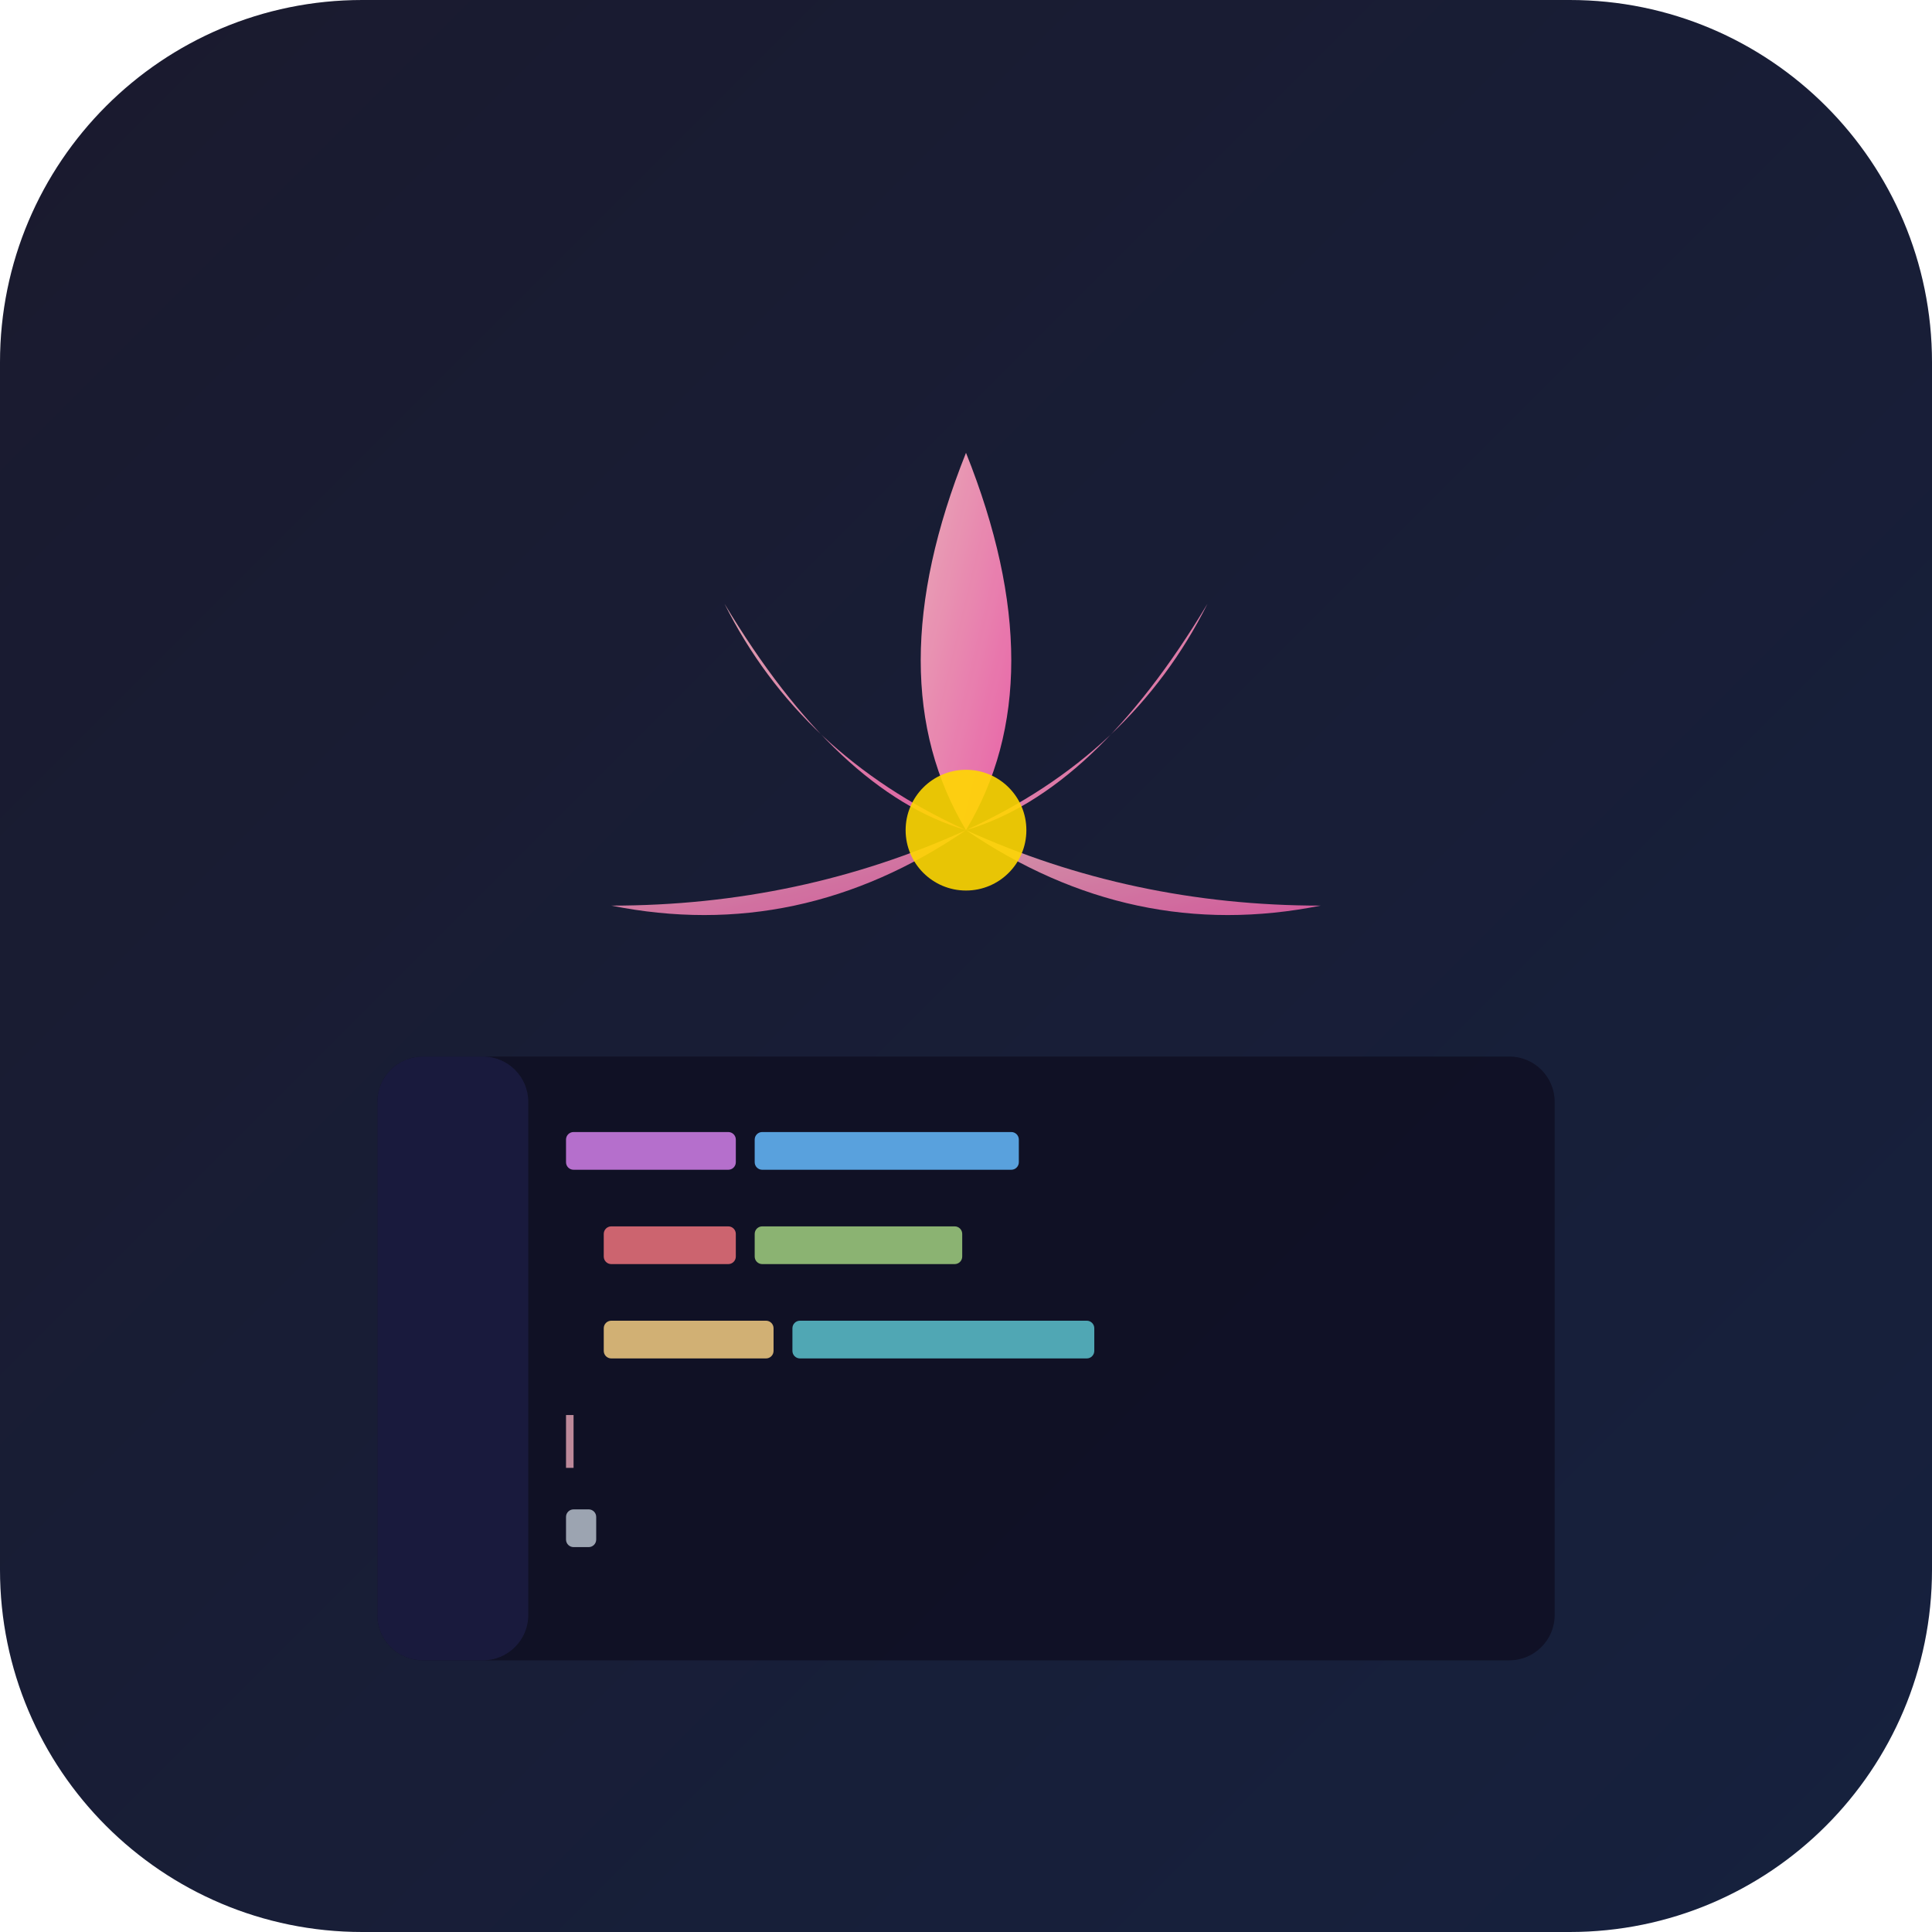
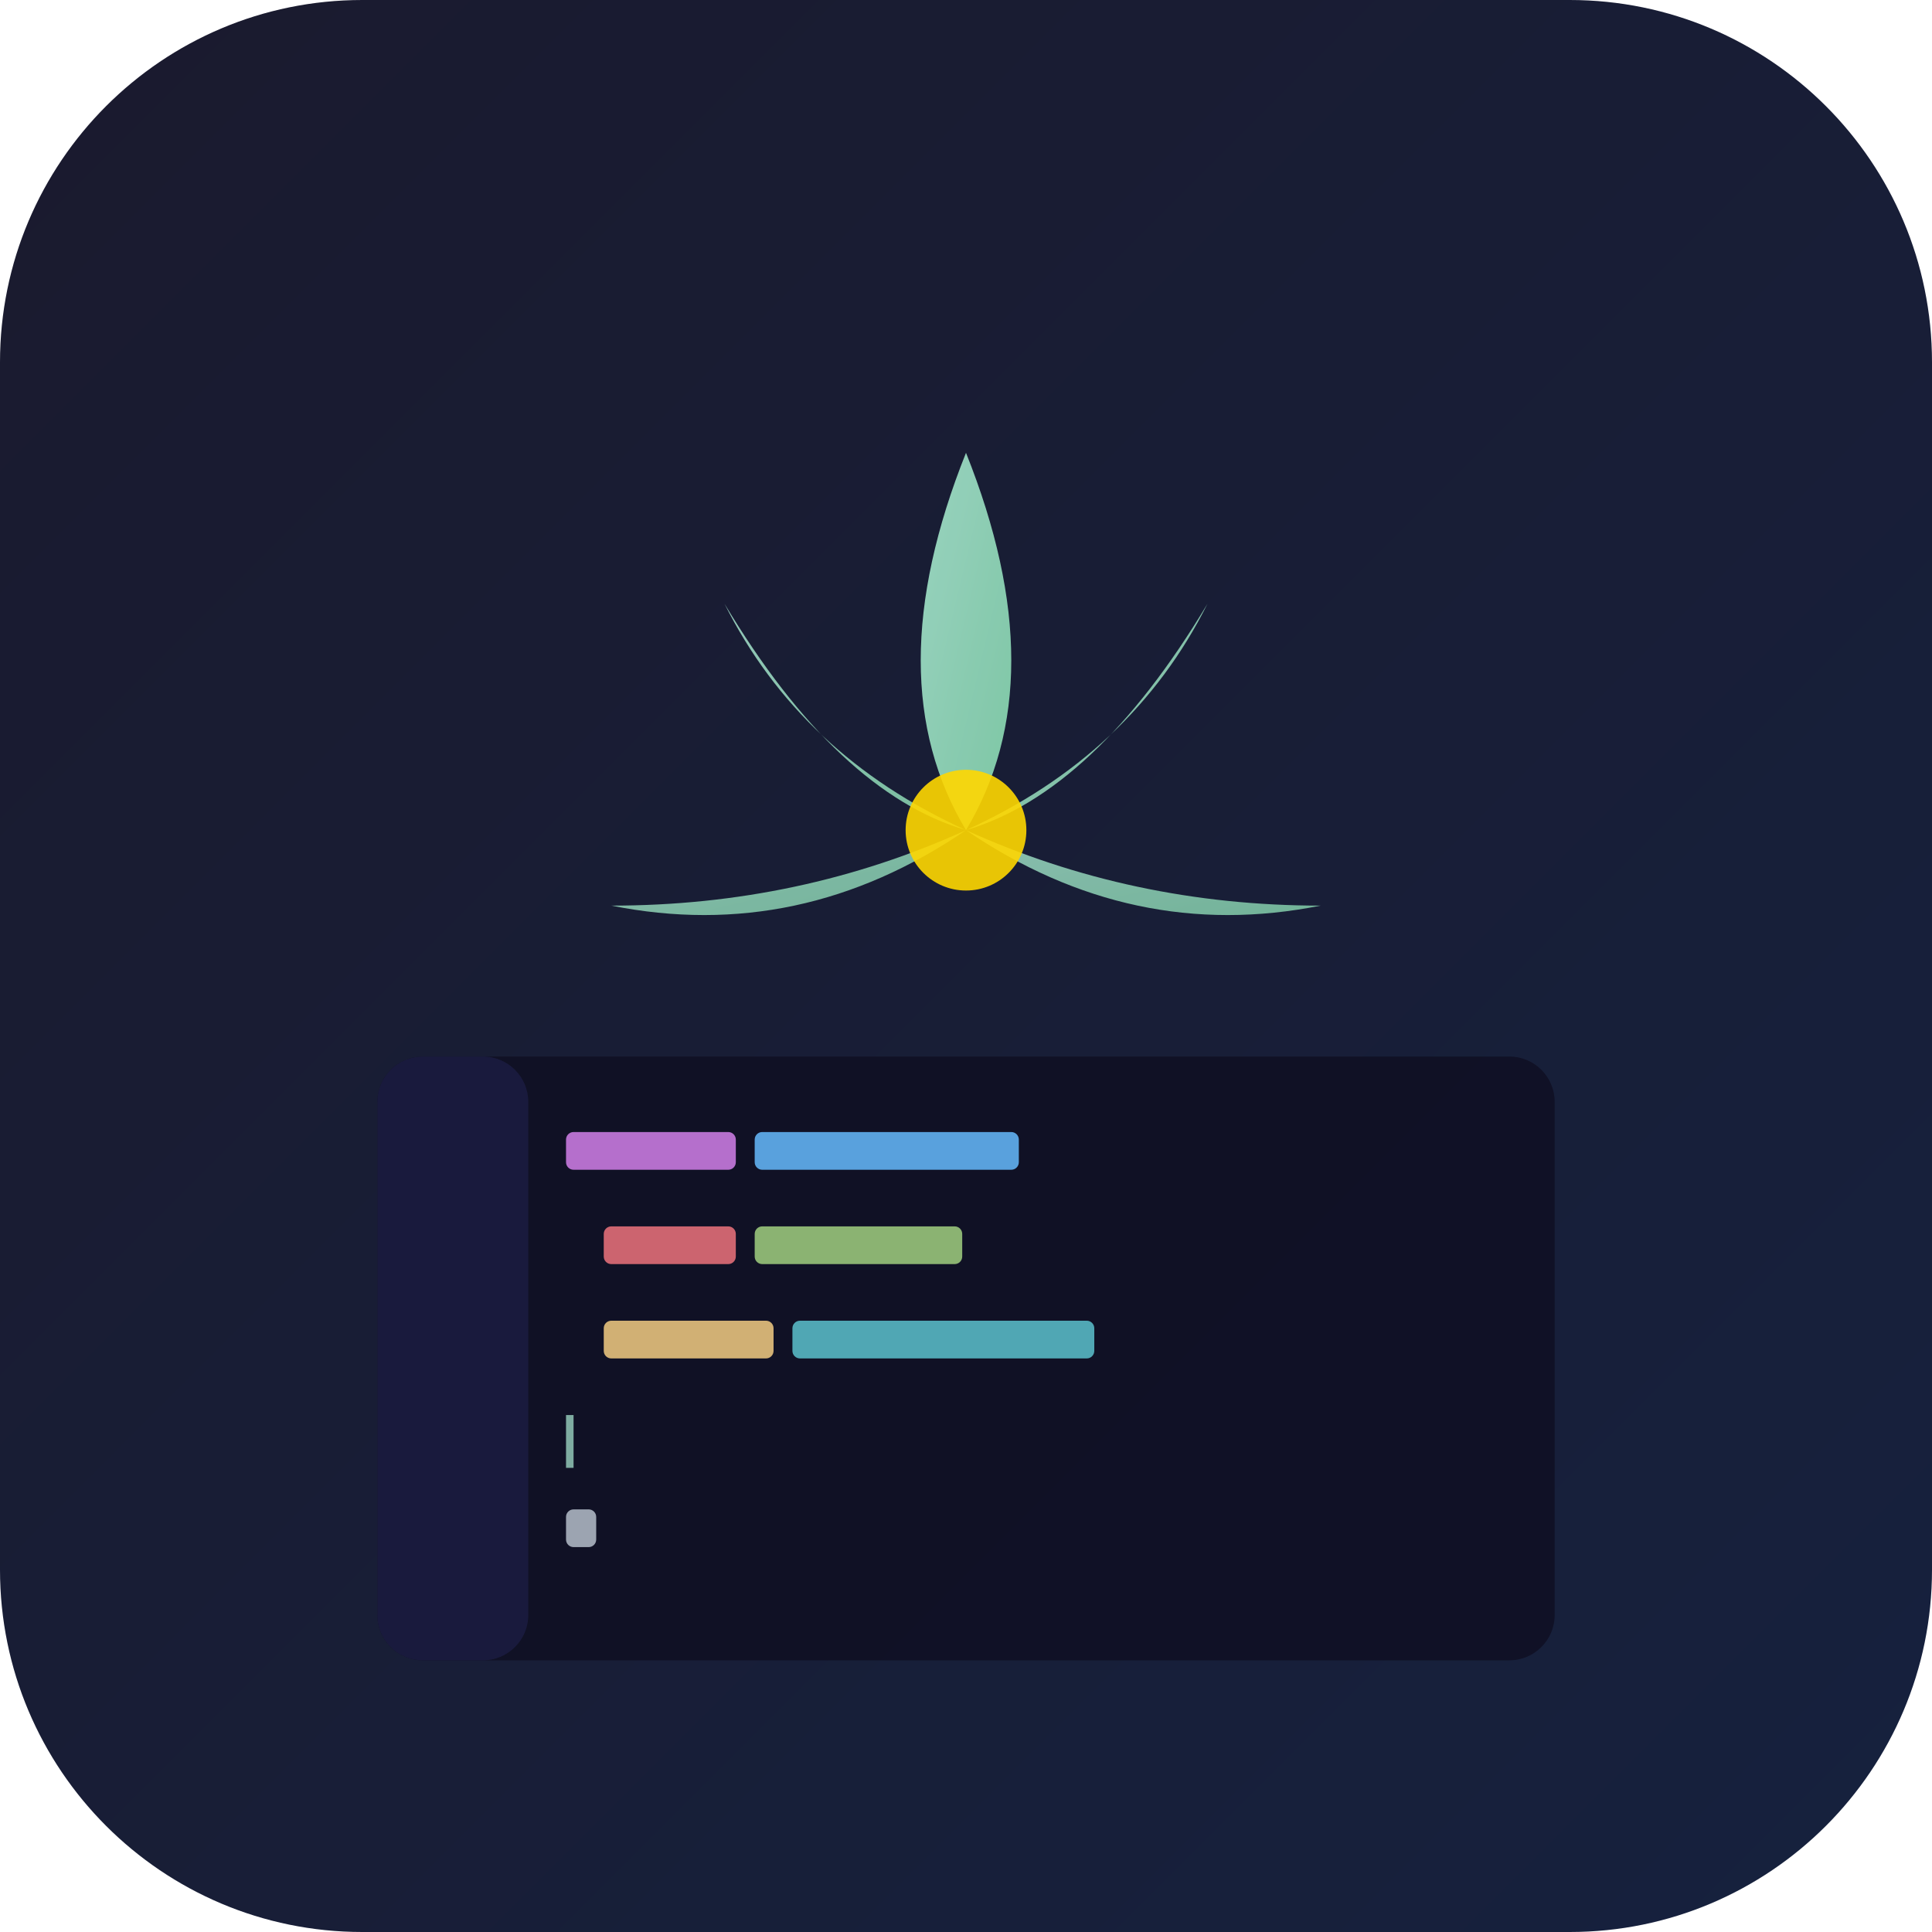
<svg xmlns="http://www.w3.org/2000/svg" width="96" height="96" viewBox="0 0 512 512">
  <defs>
    <linearGradient id="bg" x1="0%" y1="0%" x2="100%" y2="100%">
      <stop offset="0%" style="stop-color:#1a1a2e" />
      <stop offset="100%" style="stop-color:#16213e" />
    </linearGradient>
-     <linearGradient id="sakura" x1="0%" y1="0%" x2="100%" y2="100%">
-       <stop offset="0%" style="stop-color:#ffb7c5" />
-       <stop offset="100%" style="stop-color:#ff69b4" />
+     <linearGradient id="zen" x1="0%" y1="0%" x2="100%" y2="100%">
+       <stop offset="0%" style="stop-color:#a8e6cf" />
+       <stop offset="100%" style="stop-color:#88d8b0" />
    </linearGradient>
  </defs>
  <rect width="512" height="512" rx="96" fill="url(#bg)" />
-   <path d="M256 120 Q280 180 256 220 Q232 180 256 120" fill="url(#sakura)" opacity="0.9" />
-   <path d="M320 160 Q300 200 256 220 Q290 210 320 160" fill="url(#sakura)" opacity="0.85" />
-   <path d="M350 240 Q300 240 256 220 Q300 250 350 240" fill="url(#sakura)" opacity="0.8" />
-   <path d="M192 160 Q212 200 256 220 Q222 210 192 160" fill="url(#sakura)" opacity="0.85" />
-   <path d="M162 240 Q212 240 256 220 Q212 250 162 240" fill="url(#sakura)" opacity="0.8" />
+   <path d="M256 120 Q280 180 256 220 Q232 180 256 120" fill="url(#zen)" opacity="0.9" />
+   <path d="M320 160 Q300 200 256 220 Q290 210 320 160" fill="url(#zen)" opacity="0.85" />
+   <path d="M350 240 Q300 240 256 220 Q300 250 350 240" fill="url(#zen)" opacity="0.8" />
+   <path d="M192 160 Q212 200 256 220 Q222 210 192 160" fill="url(#zen)" opacity="0.85" />
+   <path d="M162 240 Q212 240 256 220 Q212 250 162 240" fill="url(#zen)" opacity="0.8" />
  <circle cx="256" cy="220" r="16" fill="#ffd700" opacity="0.9" />
  <g opacity="0.9">
    <rect x="100" y="280" width="312" height="160" rx="12" fill="#0f0f23" />
    <rect x="100" y="280" width="40" height="160" rx="12" fill="#1a1a3e" />
    <rect x="150" y="300" width="45" height="10" rx="2" fill="#c678dd" />
    <rect x="200" y="300" width="70" height="10" rx="2" fill="#61afef" />
    <rect x="160" y="325" width="35" height="10" rx="2" fill="#e06c75" />
    <rect x="200" y="325" width="55" height="10" rx="2" fill="#98c379" />
    <rect x="160" y="350" width="45" height="10" rx="2" fill="#e5c07b" />
    <rect x="210" y="350" width="80" height="10" rx="2" fill="#56b6c2" />
-     <rect x="150" y="375" width="2" height="14" fill="#ffb7c5" opacity="0.8" />
+     <rect x="150" y="375" width="2" height="14" fill="#a8e6cf" opacity="0.8" />
    <rect x="150" y="400" width="8" height="10" rx="2" fill="#abb2bf" />
  </g>
</svg>
